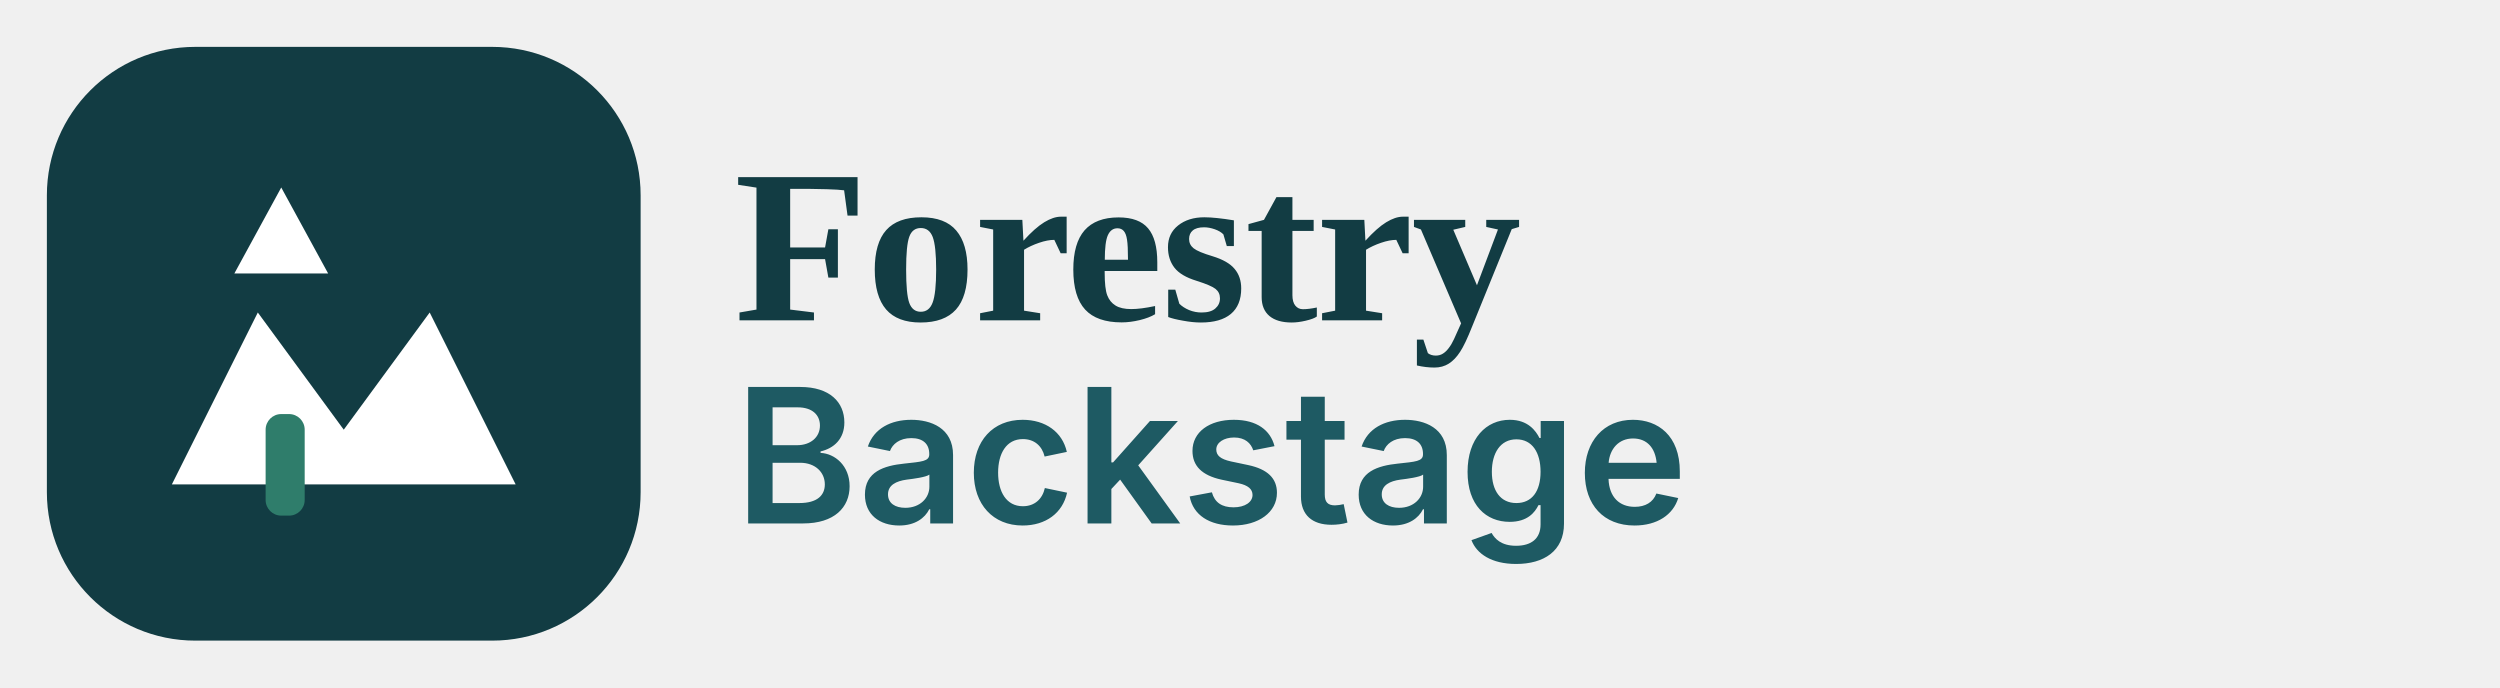
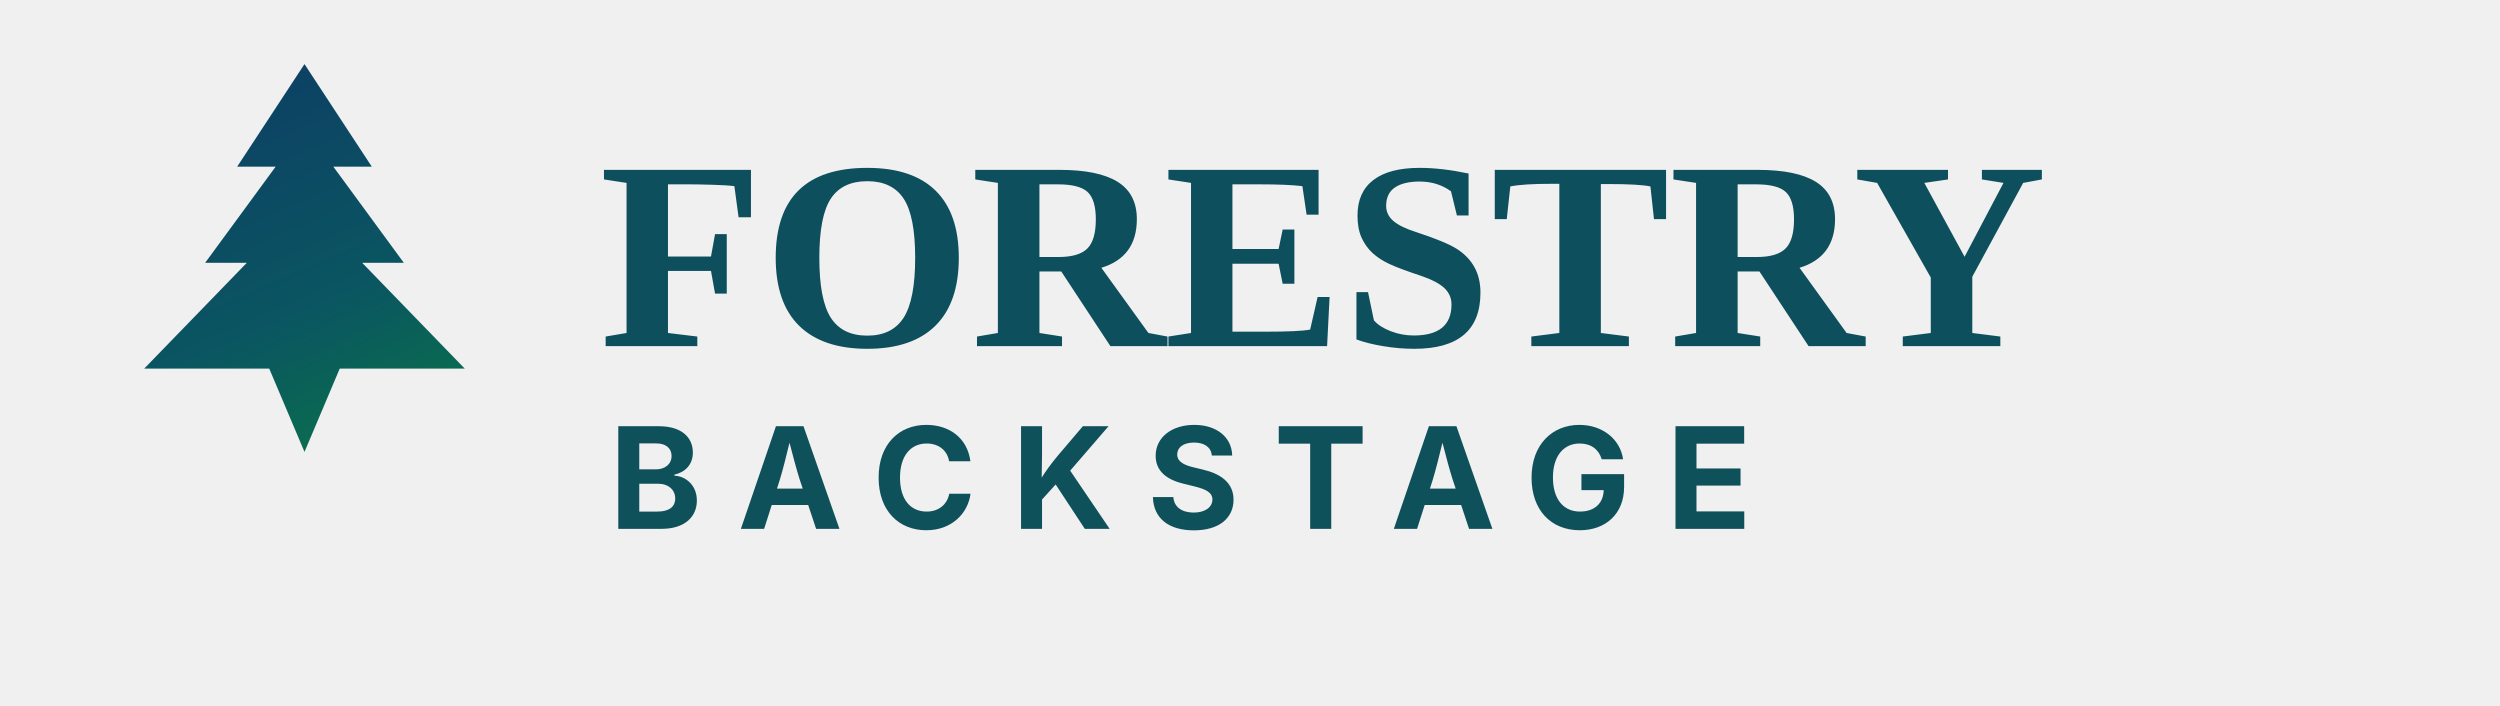
- <svg xmlns="http://www.w3.org/2000/svg" viewBox="0 0 320 88" fill="none" role="img" aria-labelledby="title desc">
-   <rect x="6" y="6" width="76" height="76" rx="19" fill="#123C43" />
-   <path d="M22 62L33 40L44 55L55 40L66 62H22Z" fill="#FFFFFF" />
-   <path d="M30 35L36 24L42 35H30Z" fill="#FFFFFF" />
-   <rect x="34" y="53" width="5" height="13" rx="2" fill="#2F7D6B" />
-   <text x="94" y="41" fill="#123C43" font-size="28" font-family="Fraunces, 'Times New Roman', serif" font-weight="600" letter-spacing="-0.2">Forestry</text>
-   <text x="94" y="67" fill="#1E5A63" font-size="24" font-family="Inter, 'Segoe UI', sans-serif" font-weight="600">Backstage</text>
+ <svg xmlns="http://www.w3.org/2000/svg" viewBox="0 0 780 220" fill="none" role="img" aria-labelledby="title desc">
+   <defs>
+     <linearGradient id="fb-tree-auth" x1="66" y1="24" x2="124" y2="157" gradientUnits="userSpaceOnUse">
+       <stop stop-color="#0D3F65" />
+       <stop offset="0.55" stop-color="#0A5661" />
+       <stop offset="1" stop-color="#0B7A43" />
+     </linearGradient>
+   </defs>
+   <path d="M95 20L116 52H104L126 82H113L145 115H106L95 141L84 115H45L77 82H64L86 52H74L95 20Z" fill="url(#fb-tree-auth)" />
+   <text x="187" y="108" fill="#0D4F5C" font-size="84" font-family="Fraunces, 'Times New Roman', serif" font-weight="600" letter-spacing="-0.4">FORESTRY</text>
+   <text x="190" y="165" fill="#0F515A" font-size="44" font-family="Inter, 'Segoe UI', sans-serif" font-weight="700" letter-spacing="11">BACKSTAGE</text>
</svg>
